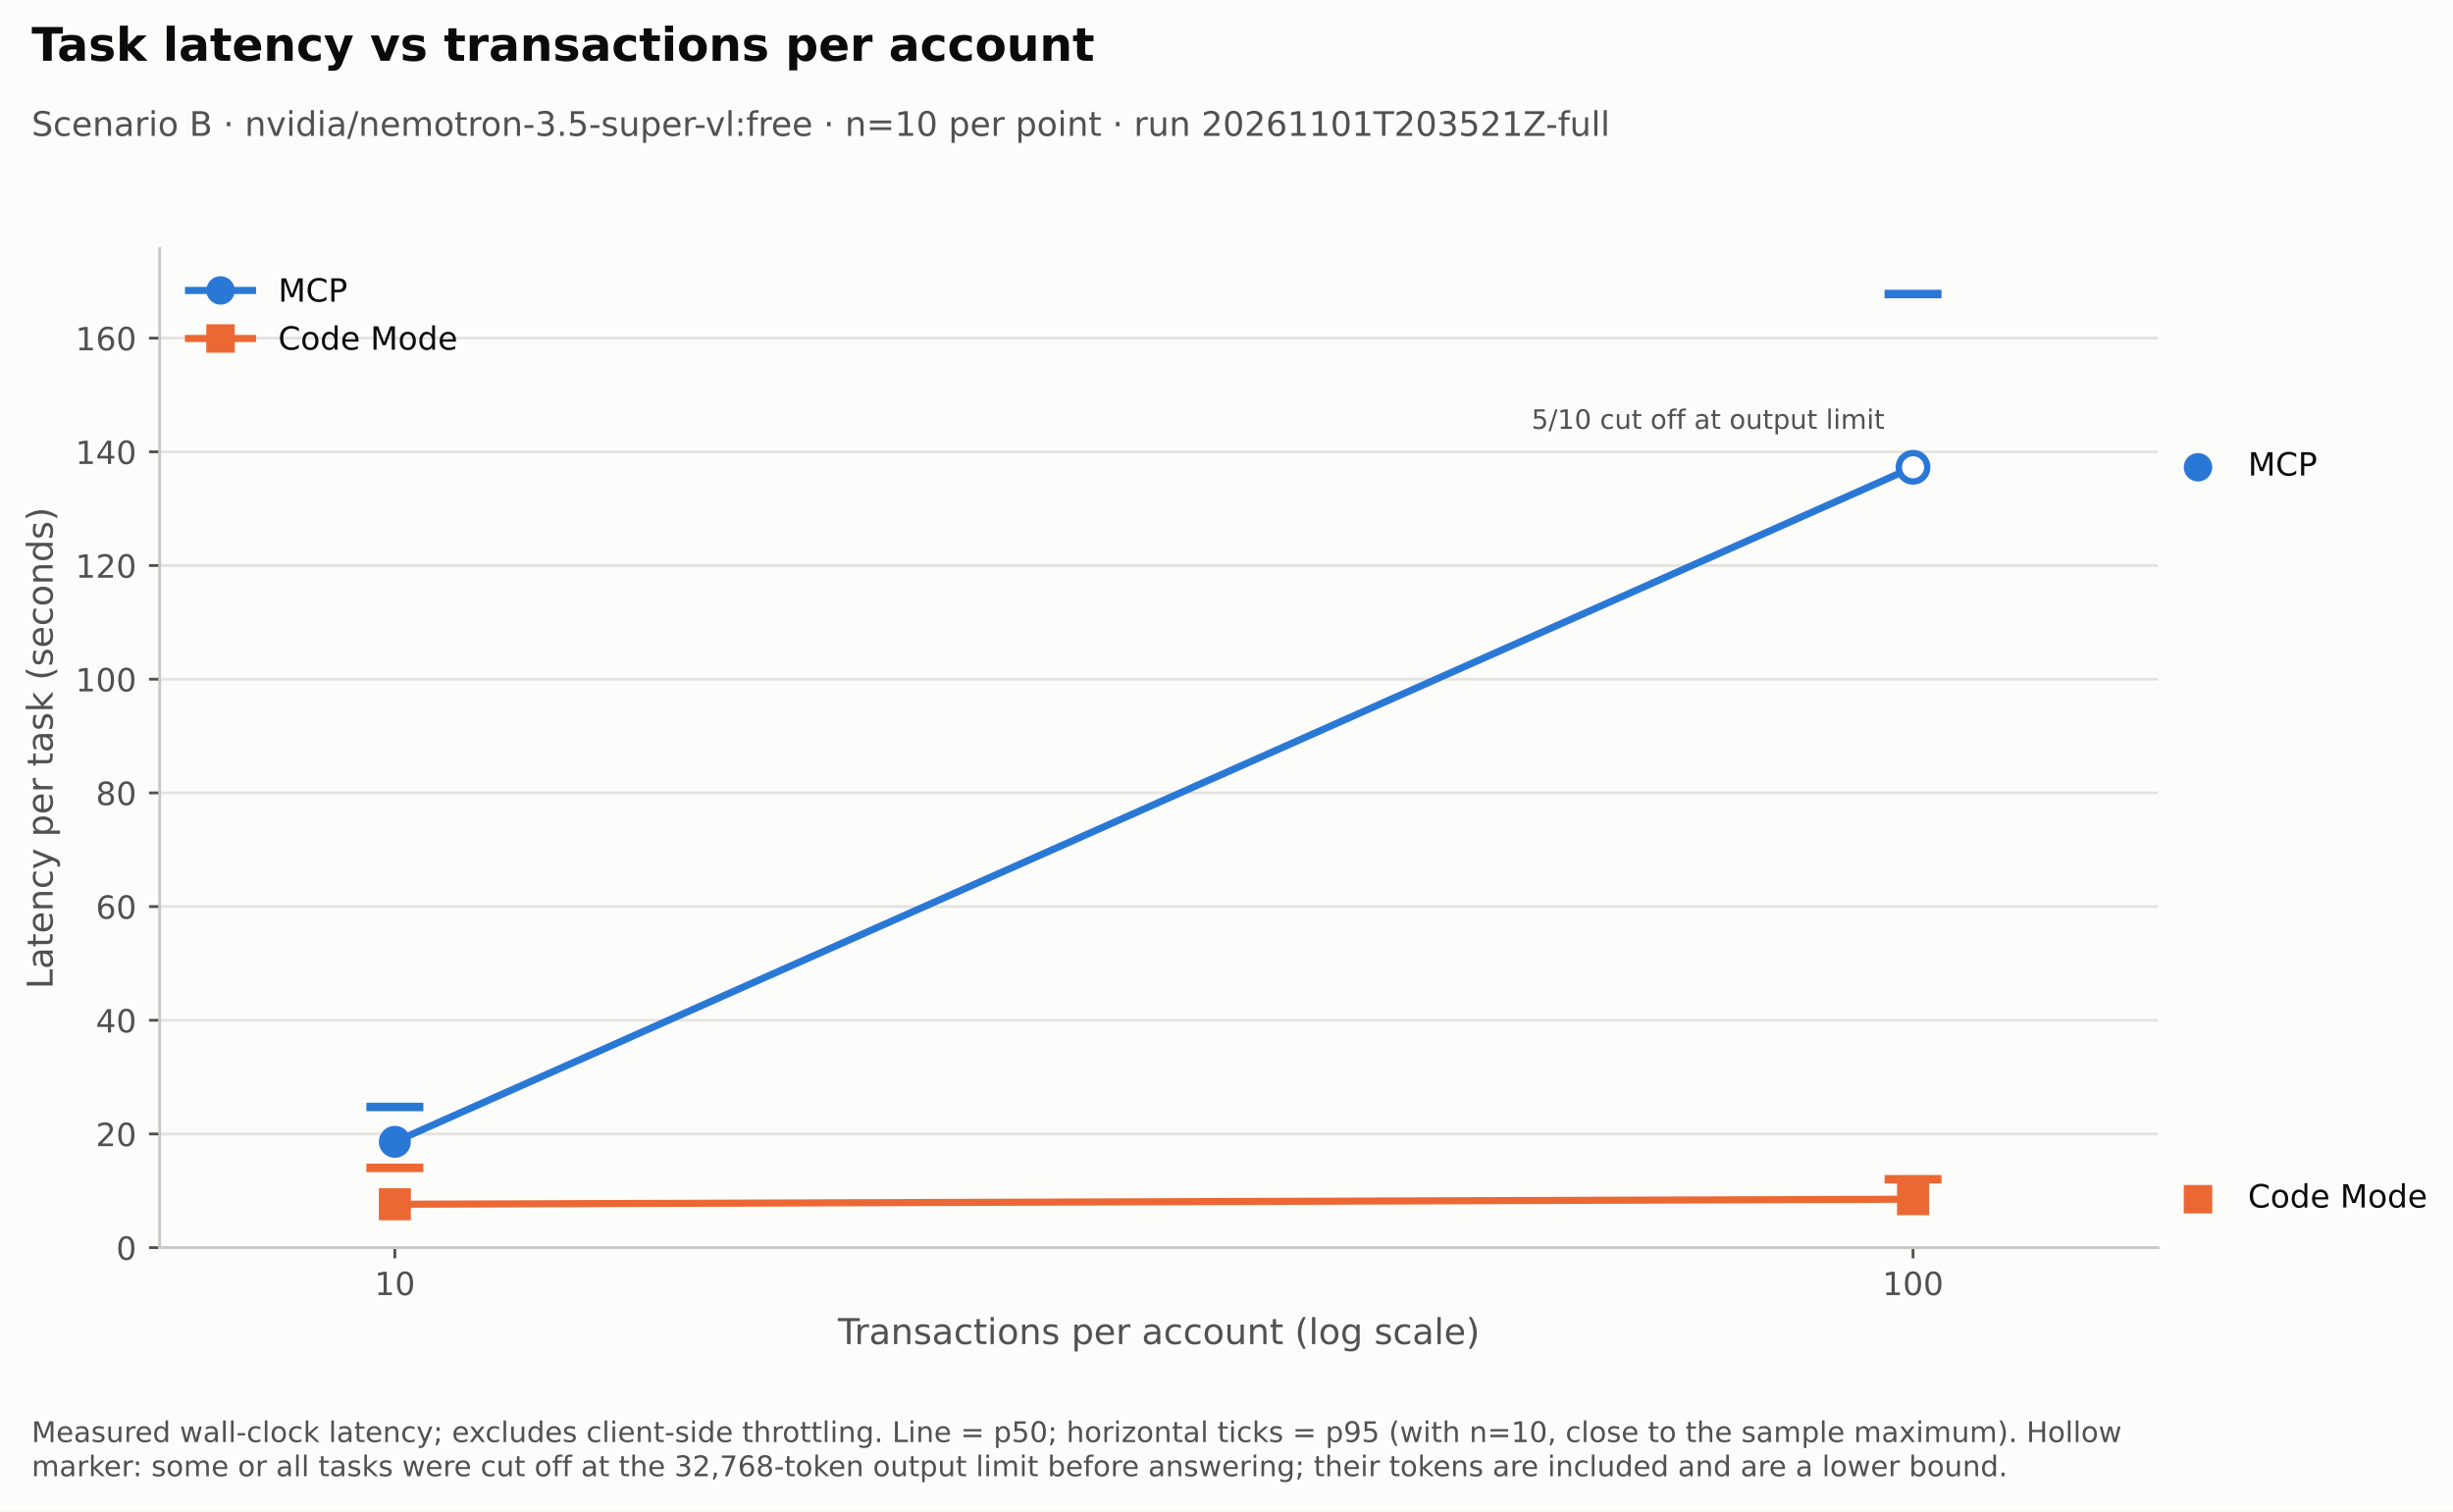
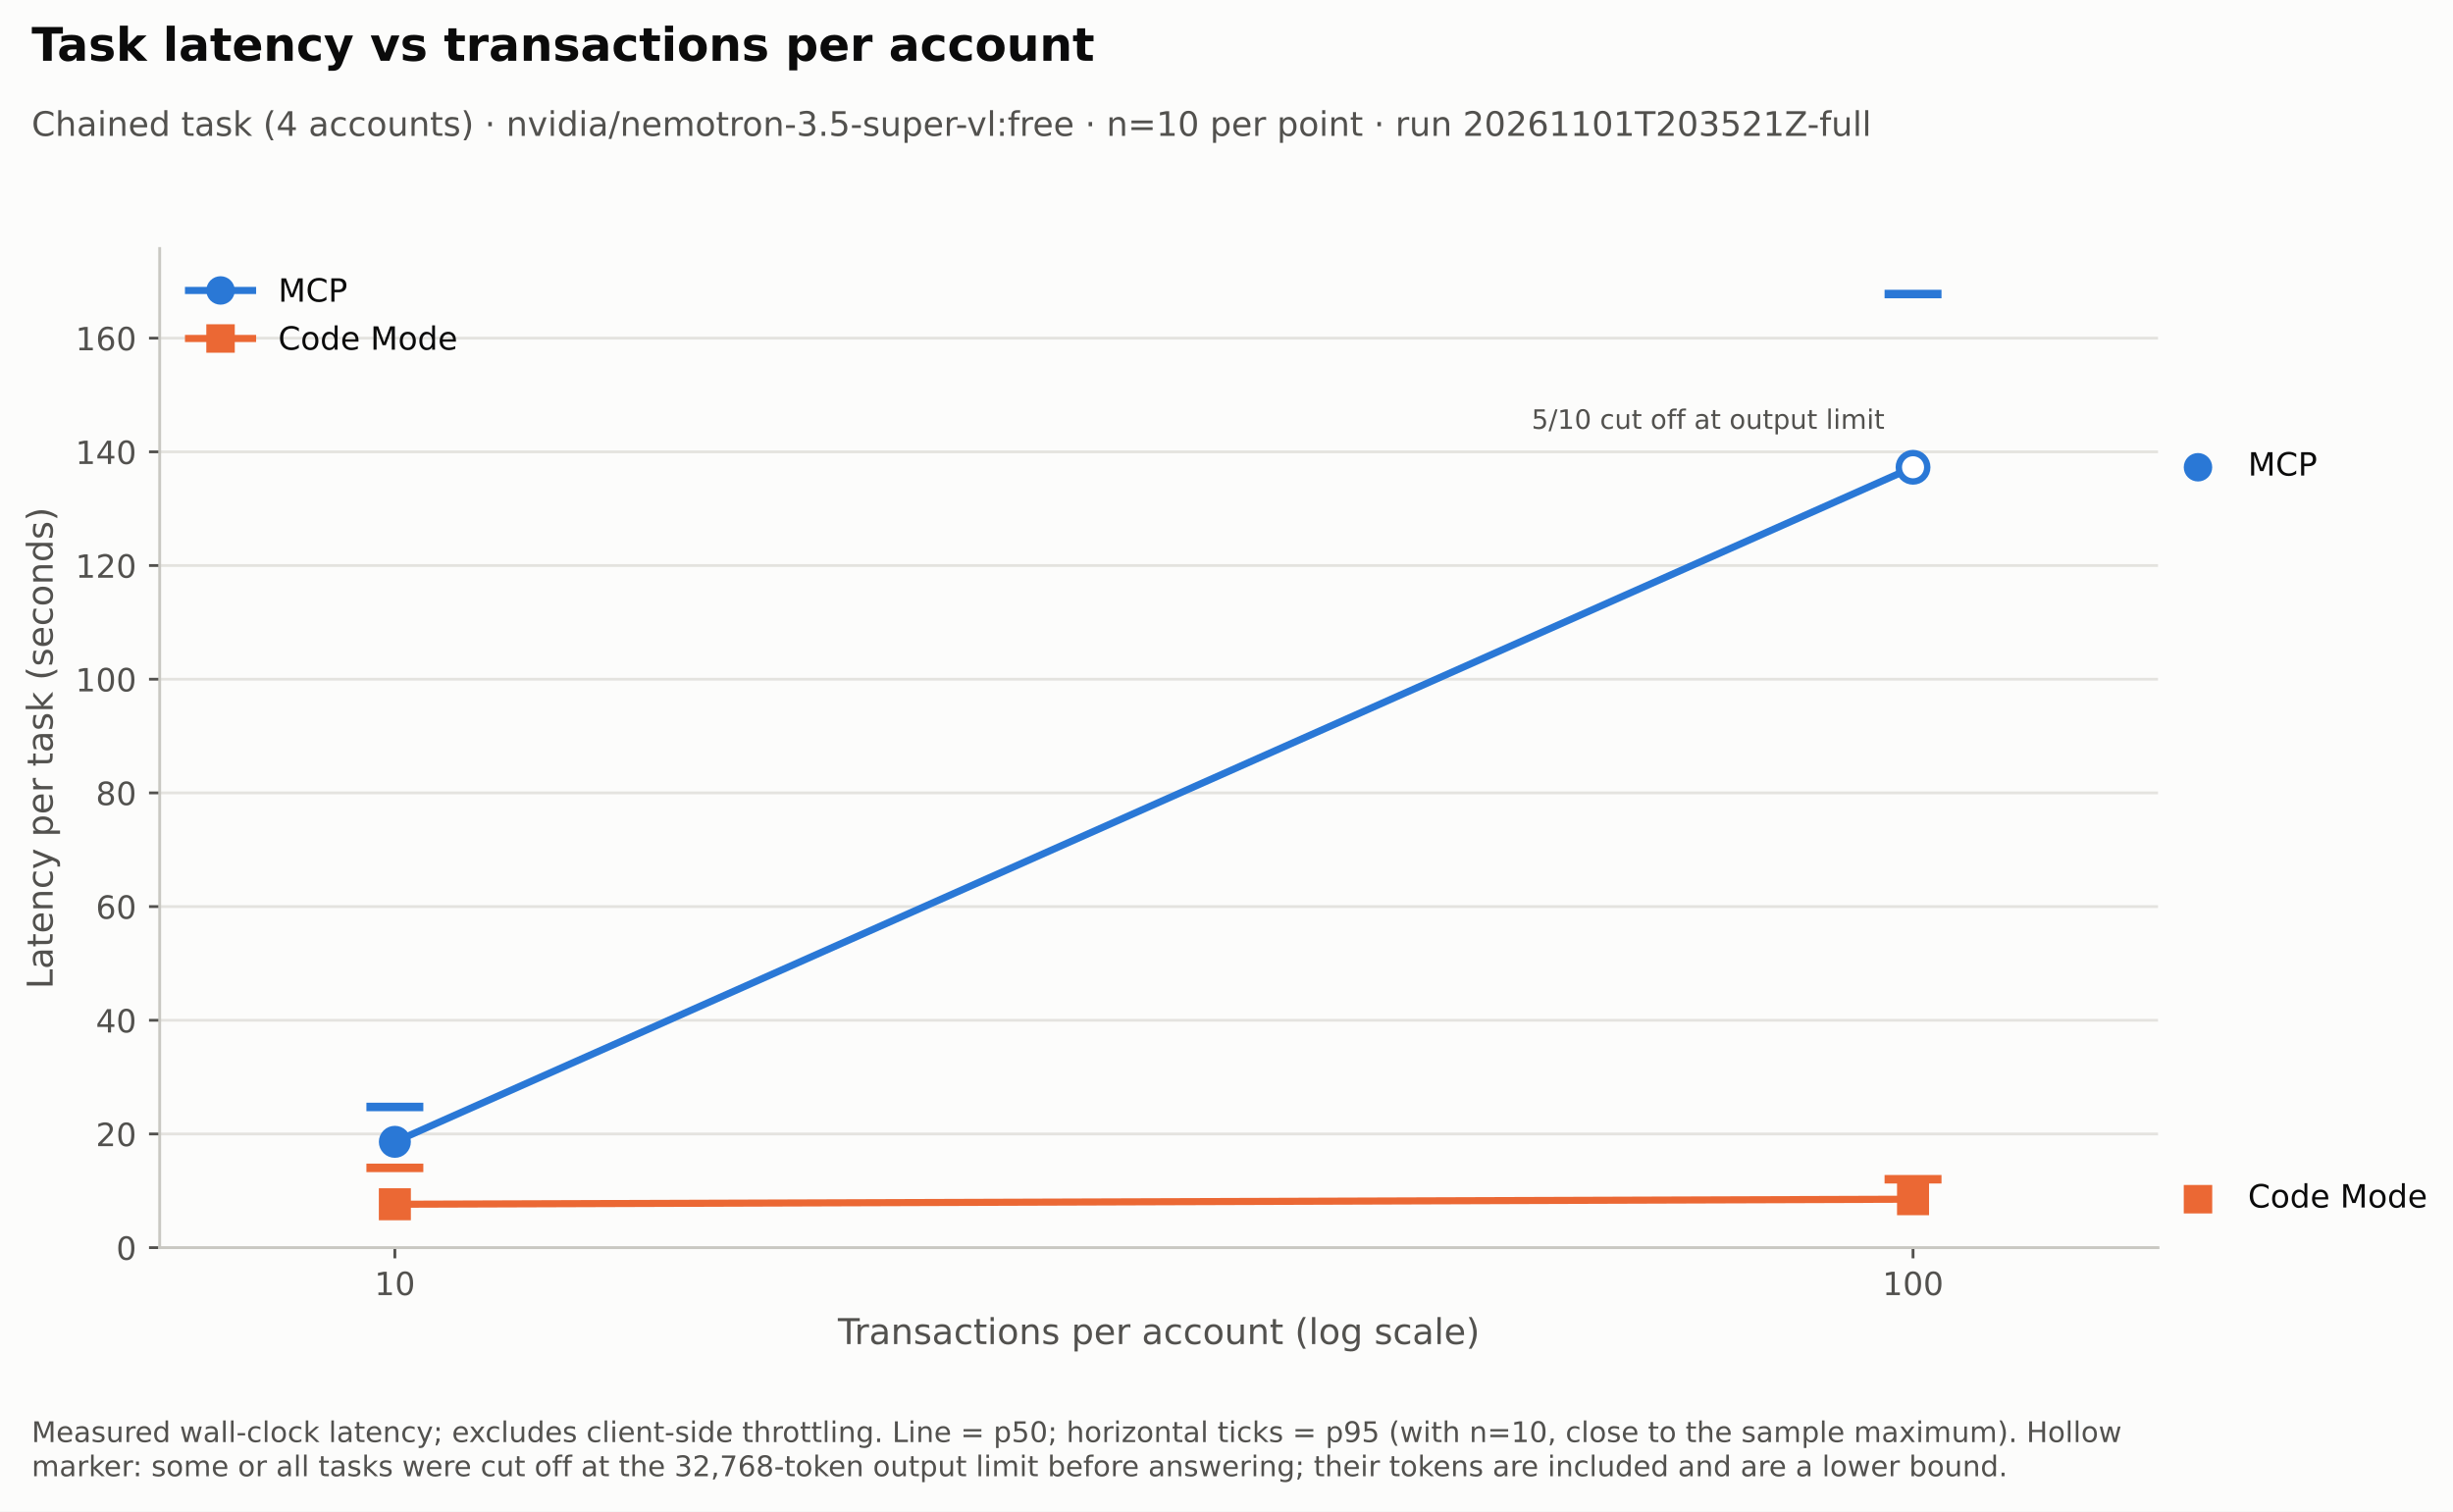
<svg xmlns="http://www.w3.org/2000/svg" xmlns:xlink="http://www.w3.org/1999/xlink" width="689.378pt" height="424.8pt" viewBox="0 0 689.378 424.8" version="1.1">
  <defs>
    <style type="text/css">*{stroke-linejoin: round; stroke-linecap: butt}</style>
  </defs>
  <g id="figure_1">
    <g id="patch_1">
      <path d="M 0 424.8  L 689.378 424.8  L 689.378 0  L 0 0  z " style="fill: #fcfcfb" />
    </g>
    <g id="axes_1">
      <g id="patch_2">
        <path d="M 44.88 350.64  L 606.48 350.64  L 606.48 69.84  L 44.88 69.84  z " style="fill: #fcfcfb" />
      </g>
      <g id="matplotlib.axis_1">
        <g id="xtick_1">
          <g id="line2d_1">
            <defs>
-               <path id="m1bb8ae1e7c" d="M 0 0  L 0 3  " style="stroke: #52514e; stroke-width: 0.8" />
+               <path id="m8812a92aab" d="M 0 0  L 0 3  " style="stroke: #52514e; stroke-width: 0.8" />
            </defs>
            <g>
-               <use xlink:href="#m1bb8ae1e7c" x="110.97" y="350.64" style="fill: #52514e; stroke: #52514e; stroke-width: 0.8" />
+               <use xlink:href="#m8812a92aab" x="110.97" y="350.64" style="fill: #52514e; stroke: #52514e; stroke-width: 0.8" />
            </g>
          </g>
          <g id="text_1">
            <text style="font-size: 9px; font-family: 'DejaVu Sans'; text-anchor: middle; fill: #52514e" x="110.97" y="363.978" transform="rotate(-0 110.97 363.9779)">10</text>
          </g>
        </g>
        <g id="xtick_2">
          <g id="line2d_2">
            <g>
-               <use xlink:href="#m1bb8ae1e7c" x="537.63" y="350.64" style="fill: #52514e; stroke: #52514e; stroke-width: 0.8" />
+               <use xlink:href="#m8812a92aab" x="537.63" y="350.64" style="fill: #52514e; stroke: #52514e; stroke-width: 0.8" />
            </g>
          </g>
          <g id="text_2">
            <text style="font-size: 9px; font-family: 'DejaVu Sans'; text-anchor: middle; fill: #52514e" x="537.63" y="363.978" transform="rotate(-0 537.6302 363.9779)">100</text>
          </g>
        </g>
        <g id="text_3">
          <text style="font-size: 10px; font-family: 'DejaVu Sans'; text-anchor: middle; fill: #52514e" x="325.68" y="377.738" transform="rotate(-0 325.6795 377.7384)">Transactions per account (log scale)</text>
        </g>
      </g>
      <g id="matplotlib.axis_2">
        <g id="ytick_1">
          <g id="line2d_3">
-             <path d="M 44.88 350.64  L 606.48 350.64  " clip-path="url(#p25b9c3cdaf)" style="fill: none; stroke: #e4e3df; stroke-width: 0.8; stroke-linecap: square" />
+             <path d="M 44.88 350.64  L 606.48 350.64  " clip-path="url(#p0c504d0fd1)" style="fill: none; stroke: #e4e3df; stroke-width: 0.8; stroke-linecap: square" />
          </g>
          <g id="line2d_4">
            <defs>
-               <path id="mc0596957d5" d="M 0 0  L -3 0  " style="stroke: #52514e; stroke-width: 0.8" />
+               <path id="m845fbb9214" d="M 0 0  L -3 0  " style="stroke: #52514e; stroke-width: 0.8" />
            </defs>
            <g>
-               <use xlink:href="#mc0596957d5" x="44.88" y="350.64" style="fill: #52514e; stroke: #52514e; stroke-width: 0.8" />
+               <use xlink:href="#m845fbb9214" x="44.88" y="350.64" style="fill: #52514e; stroke: #52514e; stroke-width: 0.8" />
            </g>
          </g>
          <g id="text_4">
            <text style="font-size: 9px; font-family: 'DejaVu Sans'; text-anchor: end; fill: #52514e" x="38.38" y="354.059" transform="rotate(-0 38.37953 354.0589)">0</text>
          </g>
        </g>
        <g id="ytick_2">
          <g id="line2d_5">
-             <path d="M 44.88 318.689  L 606.48 318.689  " clip-path="url(#p25b9c3cdaf)" style="fill: none; stroke: #e4e3df; stroke-width: 0.8; stroke-linecap: square" />
+             <path d="M 44.88 318.689  L 606.48 318.689  " clip-path="url(#p0c504d0fd1)" style="fill: none; stroke: #e4e3df; stroke-width: 0.8; stroke-linecap: square" />
          </g>
          <g id="line2d_6">
            <g>
-               <use xlink:href="#mc0596957d5" x="44.88" y="318.689" style="fill: #52514e; stroke: #52514e; stroke-width: 0.8" />
+               <use xlink:href="#m845fbb9214" x="44.88" y="318.689" style="fill: #52514e; stroke: #52514e; stroke-width: 0.8" />
            </g>
          </g>
          <g id="text_5">
            <text style="font-size: 9px; font-family: 'DejaVu Sans'; text-anchor: end; fill: #52514e" x="38.38" y="322.108" transform="rotate(-0 38.37953 322.1079)">20</text>
          </g>
        </g>
        <g id="ytick_3">
          <g id="line2d_7">
-             <path d="M 44.88 286.738  L 606.48 286.738  " clip-path="url(#p25b9c3cdaf)" style="fill: none; stroke: #e4e3df; stroke-width: 0.8; stroke-linecap: square" />
+             <path d="M 44.88 286.738  L 606.48 286.738  " clip-path="url(#p0c504d0fd1)" style="fill: none; stroke: #e4e3df; stroke-width: 0.8; stroke-linecap: square" />
          </g>
          <g id="line2d_8">
            <g>
-               <use xlink:href="#mc0596957d5" x="44.88" y="286.738" style="fill: #52514e; stroke: #52514e; stroke-width: 0.8" />
+               <use xlink:href="#m845fbb9214" x="44.88" y="286.738" style="fill: #52514e; stroke: #52514e; stroke-width: 0.8" />
            </g>
          </g>
          <g id="text_6">
            <text style="font-size: 9px; font-family: 'DejaVu Sans'; text-anchor: end; fill: #52514e" x="38.38" y="290.157" transform="rotate(-0 38.37953 290.1568)">40</text>
          </g>
        </g>
        <g id="ytick_4">
          <g id="line2d_9">
-             <path d="M 44.88 254.787  L 606.48 254.787  " clip-path="url(#p25b9c3cdaf)" style="fill: none; stroke: #e4e3df; stroke-width: 0.8; stroke-linecap: square" />
+             <path d="M 44.88 254.787  L 606.48 254.787  " clip-path="url(#p0c504d0fd1)" style="fill: none; stroke: #e4e3df; stroke-width: 0.8; stroke-linecap: square" />
          </g>
          <g id="line2d_10">
            <g>
-               <use xlink:href="#mc0596957d5" x="44.88" y="254.787" style="fill: #52514e; stroke: #52514e; stroke-width: 0.8" />
+               <use xlink:href="#m845fbb9214" x="44.88" y="254.787" style="fill: #52514e; stroke: #52514e; stroke-width: 0.8" />
            </g>
          </g>
          <g id="text_7">
            <text style="font-size: 9px; font-family: 'DejaVu Sans'; text-anchor: end; fill: #52514e" x="38.38" y="258.206" transform="rotate(-0 38.37953 258.2057)">60</text>
          </g>
        </g>
        <g id="ytick_5">
          <g id="line2d_11">
-             <path d="M 44.88 222.836  L 606.48 222.836  " clip-path="url(#p25b9c3cdaf)" style="fill: none; stroke: #e4e3df; stroke-width: 0.8; stroke-linecap: square" />
+             <path d="M 44.88 222.836  L 606.48 222.836  " clip-path="url(#p0c504d0fd1)" style="fill: none; stroke: #e4e3df; stroke-width: 0.8; stroke-linecap: square" />
          </g>
          <g id="line2d_12">
            <g>
-               <use xlink:href="#mc0596957d5" x="44.88" y="222.836" style="fill: #52514e; stroke: #52514e; stroke-width: 0.8" />
+               <use xlink:href="#m845fbb9214" x="44.88" y="222.836" style="fill: #52514e; stroke: #52514e; stroke-width: 0.8" />
            </g>
          </g>
          <g id="text_8">
            <text style="font-size: 9px; font-family: 'DejaVu Sans'; text-anchor: end; fill: #52514e" x="38.38" y="226.255" transform="rotate(-0 38.37953 226.2547)">80</text>
          </g>
        </g>
        <g id="ytick_6">
          <g id="line2d_13">
-             <path d="M 44.88 190.885  L 606.48 190.885  " clip-path="url(#p25b9c3cdaf)" style="fill: none; stroke: #e4e3df; stroke-width: 0.8; stroke-linecap: square" />
+             <path d="M 44.88 190.885  L 606.48 190.885  " clip-path="url(#p0c504d0fd1)" style="fill: none; stroke: #e4e3df; stroke-width: 0.8; stroke-linecap: square" />
          </g>
          <g id="line2d_14">
            <g>
-               <use xlink:href="#mc0596957d5" x="44.88" y="190.885" style="fill: #52514e; stroke: #52514e; stroke-width: 0.8" />
+               <use xlink:href="#m845fbb9214" x="44.88" y="190.885" style="fill: #52514e; stroke: #52514e; stroke-width: 0.8" />
            </g>
          </g>
          <g id="text_9">
            <text style="font-size: 9px; font-family: 'DejaVu Sans'; text-anchor: end; fill: #52514e" x="38.38" y="194.304" transform="rotate(-0 38.37953 194.3036)">100</text>
          </g>
        </g>
        <g id="ytick_7">
          <g id="line2d_15">
-             <path d="M 44.88 158.934  L 606.48 158.934  " clip-path="url(#p25b9c3cdaf)" style="fill: none; stroke: #e4e3df; stroke-width: 0.8; stroke-linecap: square" />
+             <path d="M 44.88 158.934  L 606.48 158.934  " clip-path="url(#p0c504d0fd1)" style="fill: none; stroke: #e4e3df; stroke-width: 0.8; stroke-linecap: square" />
          </g>
          <g id="line2d_16">
            <g>
-               <use xlink:href="#mc0596957d5" x="44.88" y="158.934" style="fill: #52514e; stroke: #52514e; stroke-width: 0.8" />
+               <use xlink:href="#m845fbb9214" x="44.88" y="158.934" style="fill: #52514e; stroke: #52514e; stroke-width: 0.8" />
            </g>
          </g>
          <g id="text_10">
            <text style="font-size: 9px; font-family: 'DejaVu Sans'; text-anchor: end; fill: #52514e" x="38.38" y="162.353" transform="rotate(-0 38.37953 162.3525)">120</text>
          </g>
        </g>
        <g id="ytick_8">
          <g id="line2d_17">
-             <path d="M 44.88 126.983  L 606.48 126.983  " clip-path="url(#p25b9c3cdaf)" style="fill: none; stroke: #e4e3df; stroke-width: 0.8; stroke-linecap: square" />
+             <path d="M 44.88 126.983  L 606.48 126.983  " clip-path="url(#p0c504d0fd1)" style="fill: none; stroke: #e4e3df; stroke-width: 0.8; stroke-linecap: square" />
          </g>
          <g id="line2d_18">
            <g>
-               <use xlink:href="#mc0596957d5" x="44.88" y="126.983" style="fill: #52514e; stroke: #52514e; stroke-width: 0.8" />
+               <use xlink:href="#m845fbb9214" x="44.88" y="126.983" style="fill: #52514e; stroke: #52514e; stroke-width: 0.8" />
            </g>
          </g>
          <g id="text_11">
            <text style="font-size: 9px; font-family: 'DejaVu Sans'; text-anchor: end; fill: #52514e" x="38.38" y="130.401" transform="rotate(-0 38.37953 130.4015)">140</text>
          </g>
        </g>
        <g id="ytick_9">
          <g id="line2d_19">
-             <path d="M 44.88 95.031  L 606.48 95.031  " clip-path="url(#p25b9c3cdaf)" style="fill: none; stroke: #e4e3df; stroke-width: 0.8; stroke-linecap: square" />
+             <path d="M 44.88 95.031  L 606.48 95.031  " clip-path="url(#p0c504d0fd1)" style="fill: none; stroke: #e4e3df; stroke-width: 0.8; stroke-linecap: square" />
          </g>
          <g id="line2d_20">
            <g>
-               <use xlink:href="#mc0596957d5" x="44.88" y="95.031" style="fill: #52514e; stroke: #52514e; stroke-width: 0.8" />
+               <use xlink:href="#m845fbb9214" x="44.88" y="95.031" style="fill: #52514e; stroke: #52514e; stroke-width: 0.8" />
            </g>
          </g>
          <g id="text_12">
            <text style="font-size: 9px; font-family: 'DejaVu Sans'; text-anchor: end; fill: #52514e" x="38.38" y="98.45" transform="rotate(-0 38.37953 98.45039)">160</text>
          </g>
        </g>
        <g id="text_13">
          <text style="font-size: 10px; font-family: 'DejaVu Sans'; text-anchor: middle; fill: #52514e" x="14.798" y="210.24" transform="rotate(-90 14.79844 210.24)">Latency per task (seconds)</text>
        </g>
      </g>
      <g id="line2d_21">
        <defs>
-           <path id="mdcdc08bf5b" d="M -3.5 3.5  L 3.5 3.5  L 3.5 -3.5  L -3.5 -3.5  z " style="stroke: #eb6834; stroke-linejoin: miter" />
+           <path id="ma6ad51a69c" d="M -3.5 3.5  L 3.5 3.5  L 3.5 -3.5  L -3.5 -3.5  z " style="stroke: #eb6834; stroke-linejoin: miter" />
        </defs>
        <g>
-           <use xlink:href="#mdcdc08bf5b" x="617.712" y="337.025" style="fill: #eb6834; stroke: #eb6834; stroke-linejoin: miter" />
+           <use xlink:href="#ma6ad51a69c" x="617.712" y="337.025" style="fill: #eb6834; stroke: #eb6834; stroke-linejoin: miter" />
        </g>
      </g>
      <g id="line2d_22">
        <defs>
-           <path id="m9c84314769" d="M 0 3.5  C 0.928 3.5 1.819 3.131 2.475 2.475  C 3.131 1.819 3.5 0.928 3.5 0  C 3.5 -0.928 3.131 -1.819 2.475 -2.475  C 1.819 -3.131 0.928 -3.5 0 -3.5  C -0.928 -3.5 -1.819 -3.131 -2.475 -2.475  C -3.131 -1.819 -3.5 -0.928 -3.5 0  C -3.5 0.928 -3.131 1.819 -2.475 2.475  C -1.819 3.131 -0.928 3.5 0 3.5  z " style="stroke: #2a78d6" />
+           <path id="mb7e18eab09" d="M 0 3.5  C 0.928 3.5 1.819 3.131 2.475 2.475  C 3.131 1.819 3.5 0.928 3.5 0  C 3.5 -0.928 3.131 -1.819 2.475 -2.475  C 1.819 -3.131 0.928 -3.5 0 -3.5  C -0.928 -3.5 -1.819 -3.131 -2.475 -2.475  C -3.131 -1.819 -3.5 -0.928 -3.5 0  C -3.5 0.928 -3.131 1.819 -2.475 2.475  C -1.819 3.131 -0.928 3.5 0 3.5  z " style="stroke: #2a78d6" />
        </defs>
        <g>
-           <use xlink:href="#m9c84314769" x="617.712" y="131.319" style="fill: #2a78d6; stroke: #2a78d6" />
+           <use xlink:href="#mb7e18eab09" x="617.712" y="131.319" style="fill: #2a78d6; stroke: #2a78d6" />
        </g>
      </g>
      <g id="patch_3">
        <path d="M 44.88 350.64  L 44.88 69.84  " style="fill: none; stroke: #c9c8c2; stroke-width: 0.8; stroke-linejoin: miter; stroke-linecap: square" />
      </g>
      <g id="patch_4">
        <path d="M 44.88 350.64  L 606.48 350.64  " style="fill: none; stroke: #c9c8c2; stroke-width: 0.8; stroke-linejoin: miter; stroke-linecap: square" />
      </g>
      <g id="line2d_23">
-         <path d="M 110.97 320.901  L 537.63 131.319  " clip-path="url(#p25b9c3cdaf)" style="fill: none; stroke: #2a78d6; stroke-width: 2; stroke-linecap: square" />
-         <defs>
-           <path id="m1cdcf8eb23" d="M 0 4  C 1.061 4 2.078 3.579 2.828 2.828  C 3.579 2.078 4 1.061 4 0  C 4 -1.061 3.579 -2.078 2.828 -2.828  C 2.078 -3.579 1.061 -4 0 -4  C -1.061 -4 -2.078 -3.579 -2.828 -2.828  C -3.579 -2.078 -4 -1.061 -4 0  C -4 1.061 -3.579 2.078 -2.828 2.828  C -2.078 3.579 -1.061 4 0 4  z " style="stroke: #2a78d6" />
-         </defs>
-         <g clip-path="url(#p25b9c3cdaf)">
-           <use xlink:href="#m1cdcf8eb23" x="110.97" y="320.901" style="fill: #2a78d6; stroke: #2a78d6" />
-           <use xlink:href="#m1cdcf8eb23" x="537.63" y="131.319" style="fill: #2a78d6; stroke: #2a78d6" />
+         <path d="M 110.97 320.901  L 537.63 131.319  " clip-path="url(#p0c504d0fd1)" style="fill: none; stroke: #2a78d6; stroke-width: 2; stroke-linecap: square" />
+         <defs>
+           <path id="m355af97913" d="M 0 4  C 1.061 4 2.078 3.579 2.828 2.828  C 3.579 2.078 4 1.061 4 0  C 4 -1.061 3.579 -2.078 2.828 -2.828  C 2.078 -3.579 1.061 -4 0 -4  C -1.061 -4 -2.078 -3.579 -2.828 -2.828  C -3.579 -2.078 -4 -1.061 -4 0  C -4 1.061 -3.579 2.078 -2.828 2.828  C -2.078 3.579 -1.061 4 0 4  z " style="stroke: #2a78d6" />
+         </defs>
+         <g clip-path="url(#p0c504d0fd1)">
+           <use xlink:href="#m355af97913" x="110.97" y="320.901" style="fill: #2a78d6; stroke: #2a78d6" />
+           <use xlink:href="#m355af97913" x="537.63" y="131.319" style="fill: #2a78d6; stroke: #2a78d6" />
        </g>
      </g>
      <g id="line2d_24">
        <defs>
-           <path id="m6e9bcf9e15" d="M 8 0  L -8 -0  " style="stroke: #2a78d6; stroke-width: 2.4" />
-         </defs>
-         <g clip-path="url(#p25b9c3cdaf)">
-           <use xlink:href="#m6e9bcf9e15" x="110.97" y="311.099" style="fill: #2a78d6; stroke: #2a78d6; stroke-width: 2.4" />
-           <use xlink:href="#m6e9bcf9e15" x="537.63" y="82.631" style="fill: #2a78d6; stroke: #2a78d6; stroke-width: 2.4" />
+           <path id="m9c71dc37da" d="M 8 0  L -8 -0  " style="stroke: #2a78d6; stroke-width: 2.4" />
+         </defs>
+         <g clip-path="url(#p0c504d0fd1)">
+           <use xlink:href="#m9c71dc37da" x="110.97" y="311.099" style="fill: #2a78d6; stroke: #2a78d6; stroke-width: 2.4" />
+           <use xlink:href="#m9c71dc37da" x="537.63" y="82.631" style="fill: #2a78d6; stroke: #2a78d6; stroke-width: 2.4" />
        </g>
      </g>
      <g id="line2d_25">
-         <path d="M 110.97 338.445  L 537.63 337.025  " clip-path="url(#p25b9c3cdaf)" style="fill: none; stroke: #eb6834; stroke-width: 2; stroke-linecap: square" />
-         <defs>
-           <path id="m6c1e962509" d="M -4 4  L 4 4  L 4 -4  L -4 -4  z " style="stroke: #eb6834; stroke-linejoin: miter" />
-         </defs>
-         <g clip-path="url(#p25b9c3cdaf)">
-           <use xlink:href="#m6c1e962509" x="110.97" y="338.445" style="fill: #eb6834; stroke: #eb6834; stroke-linejoin: miter" />
-           <use xlink:href="#m6c1e962509" x="537.63" y="337.025" style="fill: #eb6834; stroke: #eb6834; stroke-linejoin: miter" />
+         <path d="M 110.97 338.445  L 537.63 337.025  " clip-path="url(#p0c504d0fd1)" style="fill: none; stroke: #eb6834; stroke-width: 2; stroke-linecap: square" />
+         <defs>
+           <path id="m0447e55619" d="M -4 4  L 4 4  L 4 -4  L -4 -4  z " style="stroke: #eb6834; stroke-linejoin: miter" />
+         </defs>
+         <g clip-path="url(#p0c504d0fd1)">
+           <use xlink:href="#m0447e55619" x="110.97" y="338.445" style="fill: #eb6834; stroke: #eb6834; stroke-linejoin: miter" />
+           <use xlink:href="#m0447e55619" x="537.63" y="337.025" style="fill: #eb6834; stroke: #eb6834; stroke-linejoin: miter" />
        </g>
      </g>
      <g id="line2d_26">
        <defs>
-           <path id="m45c11b3356" d="M 8 0  L -8 -0  " style="stroke: #eb6834; stroke-width: 2.4" />
-         </defs>
-         <g clip-path="url(#p25b9c3cdaf)">
-           <use xlink:href="#m45c11b3356" x="110.97" y="328.214" style="fill: #eb6834; stroke: #eb6834; stroke-width: 2.4" />
-           <use xlink:href="#m45c11b3356" x="537.63" y="331.417" style="fill: #eb6834; stroke: #eb6834; stroke-width: 2.4" />
+           <path id="m230e81d06b" d="M 8 0  L -8 -0  " style="stroke: #eb6834; stroke-width: 2.4" />
+         </defs>
+         <g clip-path="url(#p0c504d0fd1)">
+           <use xlink:href="#m230e81d06b" x="110.97" y="328.214" style="fill: #eb6834; stroke: #eb6834; stroke-width: 2.4" />
+           <use xlink:href="#m230e81d06b" x="537.63" y="331.417" style="fill: #eb6834; stroke: #eb6834; stroke-width: 2.4" />
        </g>
      </g>
      <g id="text_14">
        <text style="font-size: 9px; font-family: 'DejaVu Sans'; text-anchor: start; fill: #0b0b0b" x="631.752" y="339.363" transform="rotate(-0 631.7515 339.3628)">Code Mode</text>
      </g>
      <g id="text_15">
        <text style="font-size: 9px; font-family: 'DejaVu Sans'; text-anchor: start; fill: #0b0b0b" x="631.752" y="133.657" transform="rotate(-0 631.7515 133.6574)">MCP</text>
      </g>
      <g id="line2d_27">
        <defs>
-           <path id="m2fa0f11fd7" d="M 0 4  C 1.061 4 2.078 3.579 2.828 2.828  C 3.579 2.078 4 1.061 4 0  C 4 -1.061 3.579 -2.078 2.828 -2.828  C 2.078 -3.579 1.061 -4 0 -4  C -1.061 -4 -2.078 -3.579 -2.828 -2.828  C -3.579 -2.078 -4 -1.061 -4 0  C -4 1.061 -3.579 2.078 -2.828 2.828  C -2.078 3.579 -1.061 4 0 4  z " style="stroke: #2a78d6; stroke-width: 1.8" />
-         </defs>
-         <g clip-path="url(#p25b9c3cdaf)">
-           <use xlink:href="#m2fa0f11fd7" x="537.63" y="131.319" style="fill: #ffffff; stroke: #2a78d6; stroke-width: 1.8" />
+           <path id="mec1e362b74" d="M 0 4  C 1.061 4 2.078 3.579 2.828 2.828  C 3.579 2.078 4 1.061 4 0  C 4 -1.061 3.579 -2.078 2.828 -2.828  C 2.078 -3.579 1.061 -4 0 -4  C -1.061 -4 -2.078 -3.579 -2.828 -2.828  C -3.579 -2.078 -4 -1.061 -4 0  C -4 1.061 -3.579 2.078 -2.828 2.828  C -2.078 3.579 -1.061 4 0 4  z " style="stroke: #2a78d6; stroke-width: 1.8" />
+         </defs>
+         <g clip-path="url(#p0c504d0fd1)">
+           <use xlink:href="#mec1e362b74" x="537.63" y="131.319" style="fill: #ffffff; stroke: #2a78d6; stroke-width: 1.8" />
        </g>
      </g>
      <g id="legend_1">
        <g id="line2d_28">
          <path d="M 52.98 81.629  L 61.98 81.629  L 70.98 81.629  " style="fill: none; stroke: #2a78d6; stroke-width: 2; stroke-linecap: square" />
          <g>
-             <use xlink:href="#m9c84314769" x="61.98" y="81.629" style="fill: #2a78d6; stroke: #2a78d6" />
+             <use xlink:href="#mb7e18eab09" x="61.98" y="81.629" style="fill: #2a78d6; stroke: #2a78d6" />
          </g>
        </g>
        <g id="text_16">
          <text style="font-size: 9px; font-family: 'DejaVu Sans'; text-anchor: start; fill: #0b0b0b" x="78.18" y="84.779" transform="rotate(-0 78.17953 84.77859)">MCP</text>
        </g>
        <g id="line2d_29">
          <path d="M 52.98 95.129  L 61.98 95.129  L 70.98 95.129  " style="fill: none; stroke: #eb6834; stroke-width: 2; stroke-linecap: square" />
          <g>
-             <use xlink:href="#mdcdc08bf5b" x="61.98" y="95.129" style="fill: #eb6834; stroke: #eb6834; stroke-linejoin: miter" />
+             <use xlink:href="#ma6ad51a69c" x="61.98" y="95.129" style="fill: #eb6834; stroke: #eb6834; stroke-linejoin: miter" />
          </g>
        </g>
        <g id="text_17">
          <text style="font-size: 9px; font-family: 'DejaVu Sans'; text-anchor: start; fill: #0b0b0b" x="78.18" y="98.279" transform="rotate(-0 78.17953 98.2793)">Code Mode</text>
        </g>
      </g>
      <g id="text_18">
        <text style="font-size: 7.5px; font-family: 'DejaVu Sans'; text-anchor: end; fill: #52514e" x="529.63" y="120.518" transform="rotate(-0 529.6302 120.5177)">5/10 cut off at output limit</text>
      </g>
    </g>
    <g id="text_19">
      <text style="font-weight: 700; font-size: 13px; font-family: 'DejaVu Sans'; text-anchor: start; fill: #0b0b0b" x="8.88" y="17.078" transform="rotate(-0 8.879531 17.07797)">Task latency vs transactions per account</text>
    </g>
    <g id="text_20">
-       <text style="font-size: 9.5px; font-family: 'DejaVu Sans'; text-anchor: start; fill: #52514e" x="8.88" y="38.179" transform="rotate(-0 8.879531 38.17852)">Scenario B · nvidia/nemotron-3.5-super-vl:free · n=10 per point · run 20261101T203521Z-full</text>
+       <text style="font-size: 9.5px; font-family: 'DejaVu Sans'; text-anchor: start; fill: #52514e" x="8.88" y="38.179" transform="rotate(-0 8.879531 38.17852)">Chained task (4 accounts) · nvidia/nemotron-3.5-super-vl:free · n=10 per point · run 20261101T203521Z-full</text>
    </g>
    <g id="text_21">
      <text style="font-size: 8px; font-family: 'DejaVu Sans'; fill: #52514e" transform="translate(8.879531 405.2752)">Measured wall-clock latency; excludes client-side throttling. Line = p50; horizontal ticks = p95 (with n=10, close to the sample maximum). Hollow</text>
      <text style="font-size: 8px; font-family: 'DejaVu Sans'; fill: #52514e" transform="translate(8.879531 414.8773)">marker: some or all tasks were cut off at the 32,768-token output limit before answering; their tokens are included and are a lower bound.</text>
    </g>
  </g>
  <defs>
-     <clipPath id="p25b9c3cdaf">
+     <clipPath id="p0c504d0fd1">
      <rect x="44.88" y="69.84" width="561.6" height="280.8" />
    </clipPath>
  </defs>
</svg>
